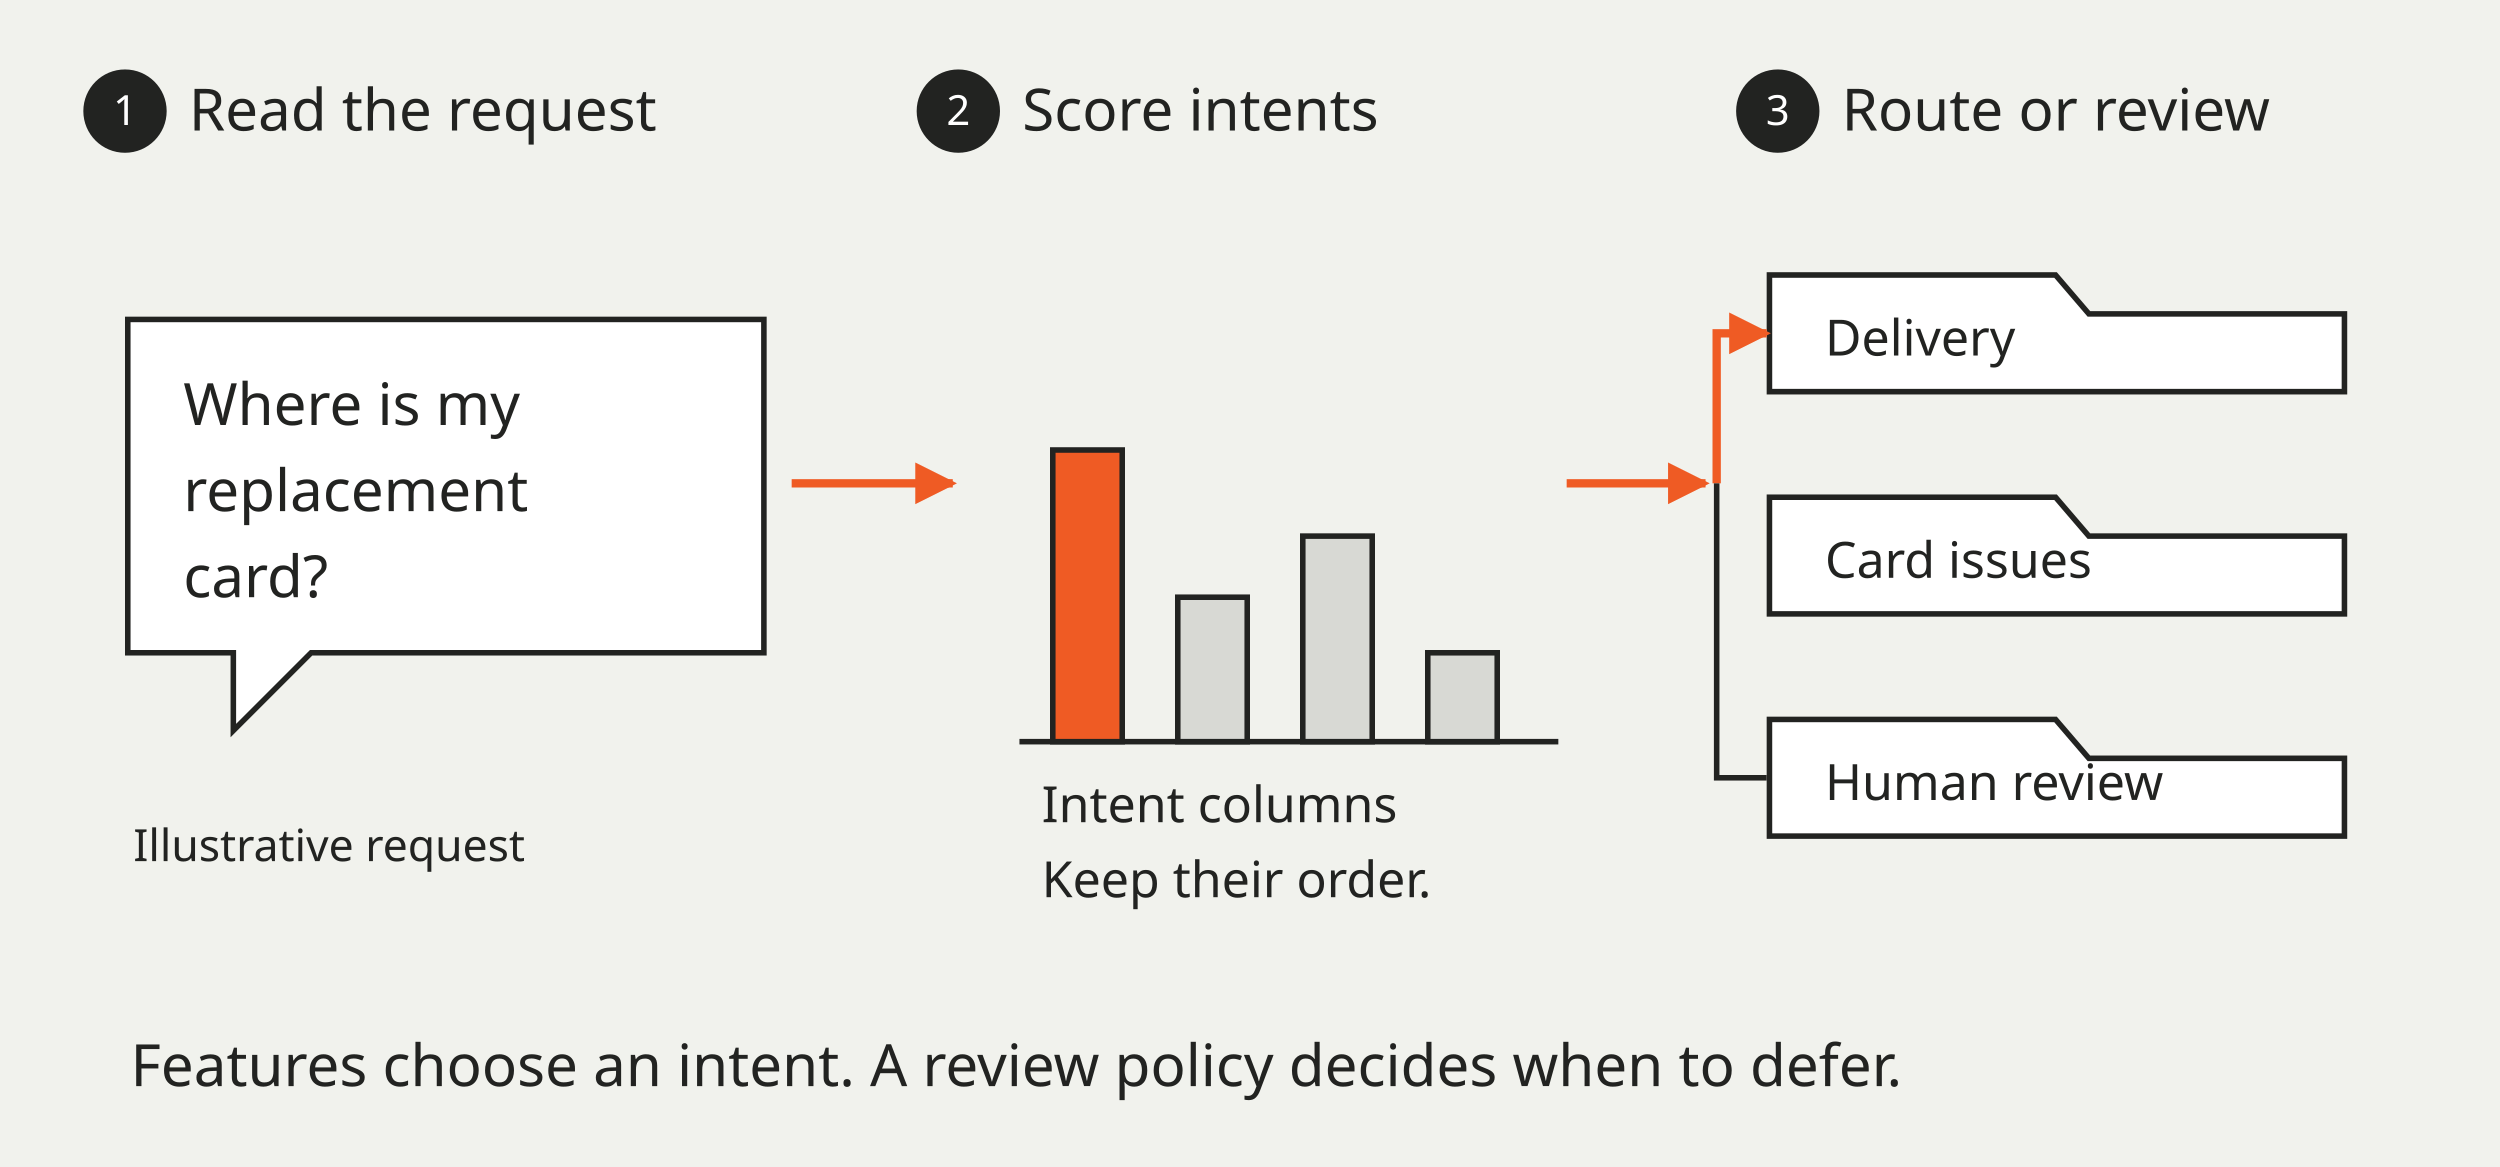
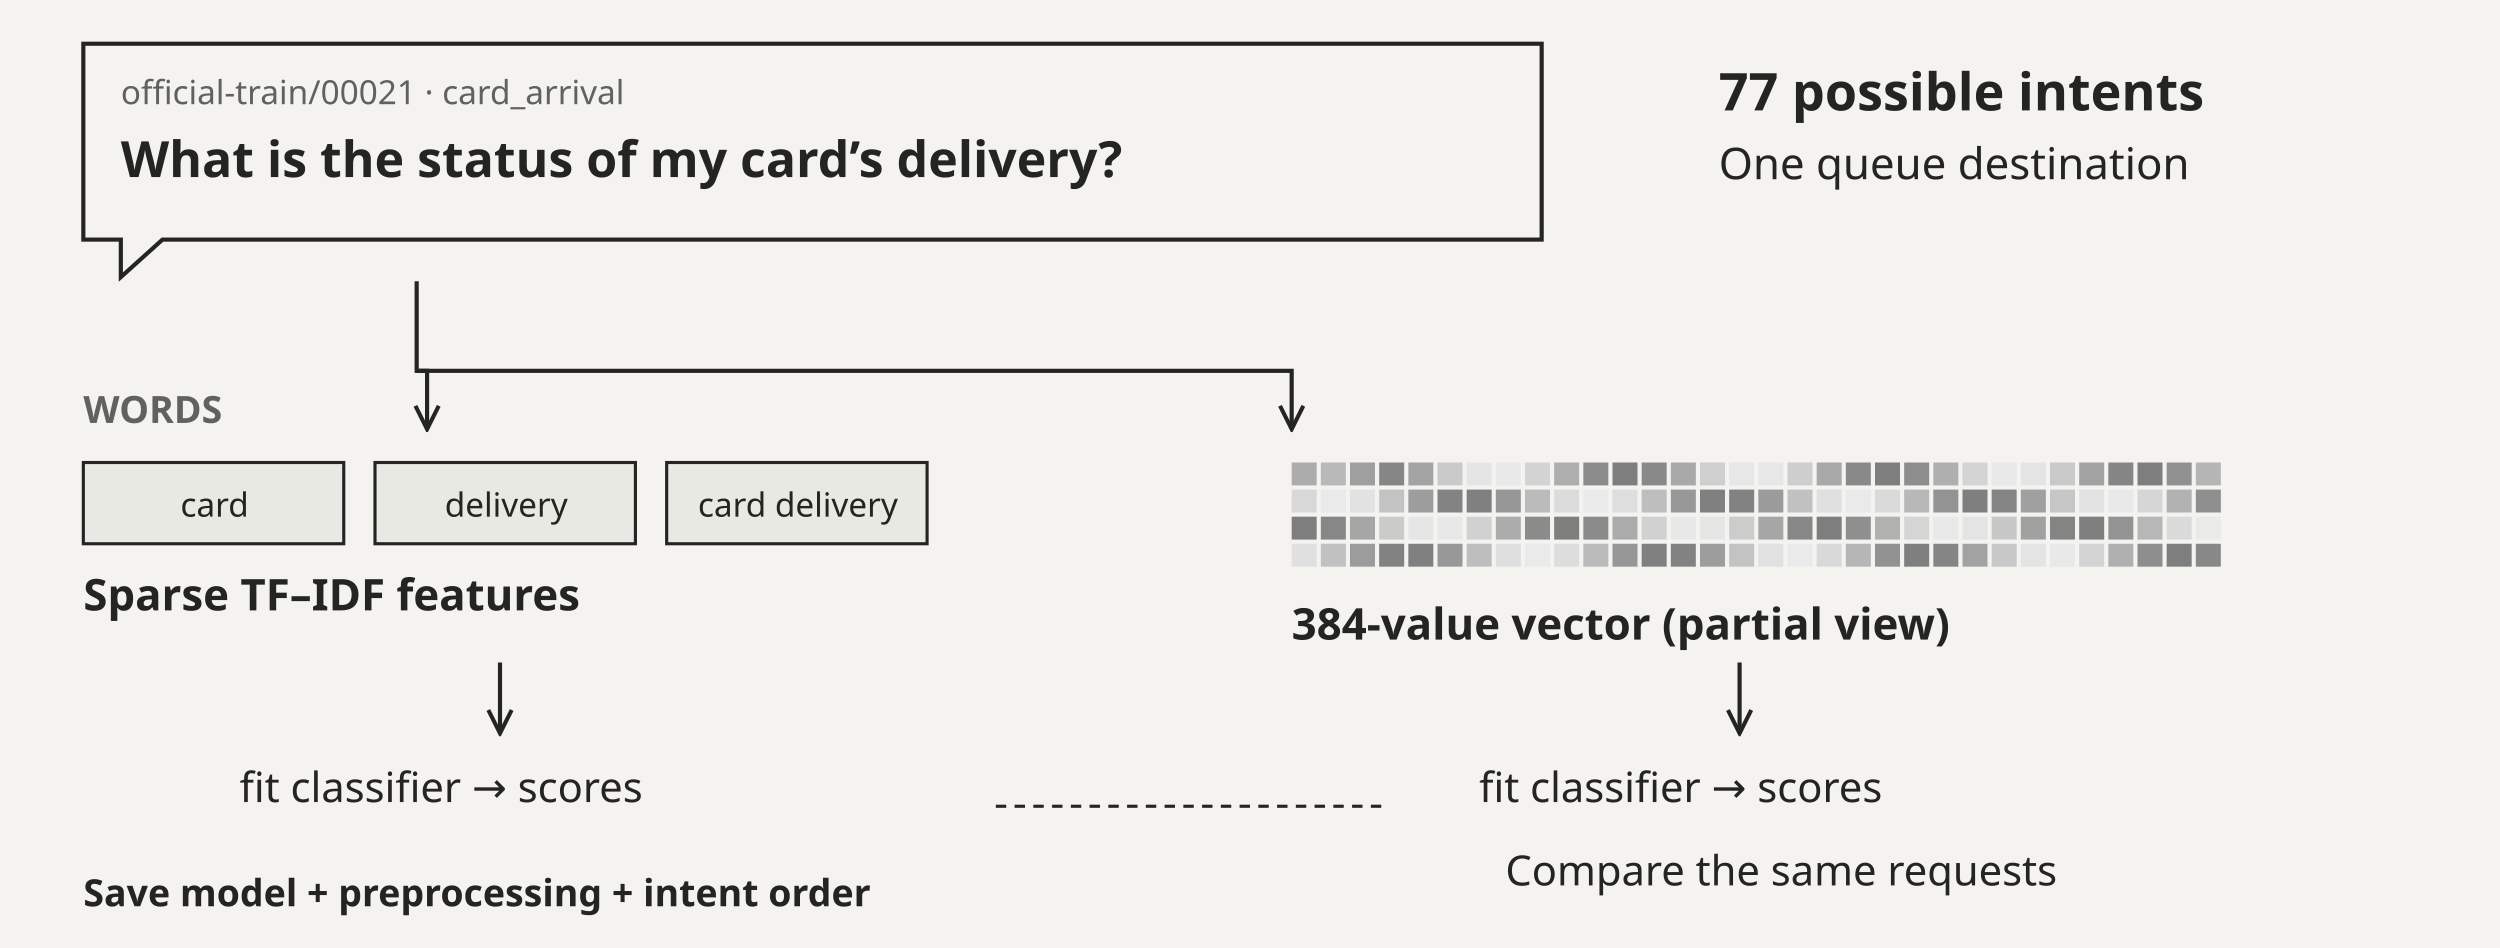
- <svg xmlns="http://www.w3.org/2000/svg" viewBox="0 0 900 420" role="img" aria-labelledby="title desc">
+ <svg xmlns="http://www.w3.org/2000/svg" width="1200" height="455" viewBox="0 0 1200 455" role="img">
  <defs>
-     <marker id="arrow" viewBox="0 0 10 10" refX="9" refY="5" markerWidth="5" markerHeight="5" orient="auto-start-reverse">
-       <path d="M0 0L10 5L0 10Z" fill="#ef5b24" />
+     <marker id="arrow" viewBox="0 0 10 10" refX="9" refY="5" markerWidth="7" markerHeight="7" orient="auto-start-reverse">
+       <path d="M1 1L9 5L1 9" fill="none" stroke="#242522" stroke-width="1.4" />
    </marker>
  </defs>
-   <rect width="900" height="420" fill="#f1f2ed" />
-   <circle cx="45" cy="40" r="14" fill="#222321" stroke="#222321" stroke-width="2" />
-   <text x="45" y="45" font-size="15" fill="#fff" text-anchor="middle" font-family="IBM Plex Mono,sans-serif">1</text>
-   <text x="68" y="47" font-size="21" fill="#222321" text-anchor="start" font-family="IBM Plex Sans,sans-serif">Read the request</text>
-   <circle cx="345" cy="40" r="14" fill="#222321" stroke="#222321" stroke-width="2" />
-   <text x="345" y="45" font-size="15" fill="#fff" text-anchor="middle" font-family="IBM Plex Mono,sans-serif">2</text>
-   <text x="368" y="47" font-size="21" fill="#222321" text-anchor="start" font-family="IBM Plex Sans,sans-serif">Score intents</text>
-   <circle cx="640" cy="40" r="14" fill="#222321" stroke="#222321" stroke-width="2" />
-   <text x="640" y="45" font-size="15" fill="#fff" text-anchor="middle" font-family="IBM Plex Mono,sans-serif">3</text>
-   <text x="663" y="47" font-size="21" fill="#222321" text-anchor="start" font-family="IBM Plex Sans,sans-serif">Route or review</text>
-   <path d="M46 115H275V235H112L84 263V235H46Z" fill="#fff" stroke="#222321" stroke-width="2" />
-   <text x="66" y="153" font-size="21" fill="#222321" text-anchor="start" font-family="IBM Plex Sans,sans-serif">Where is my</text>
-   <text x="66" y="184" font-size="21" fill="#222321" text-anchor="start" font-family="IBM Plex Sans,sans-serif">replacement</text>
-   <text x="66" y="215" font-size="21" fill="#222321" text-anchor="start" font-family="IBM Plex Sans,sans-serif">card?</text>
-   <text x="48" y="310" font-size="16" fill="#222321" text-anchor="start" font-family="IBM Plex Sans,sans-serif">Illustrative request</text>
-   <path d="M285 174H343" fill="none" stroke="#ef5b24" stroke-width="3" marker-end="url(#arrow)" />
-   <path d="M367 267L561 267" fill="none" stroke="#222321" stroke-width="2" />
-   <rect x="379" y="162" width="25" height="105" rx="0" fill="#ef5b24" stroke="#222321" stroke-width="2" />
-   <rect x="424" y="215" width="25" height="52" rx="0" fill="#d8d9d4" stroke="#222321" stroke-width="2" />
-   <rect x="469" y="193" width="25" height="74" rx="0" fill="#d8d9d4" stroke="#222321" stroke-width="2" />
-   <rect x="514" y="235" width="25" height="32" rx="0" fill="#d8d9d4" stroke="#222321" stroke-width="2" />
-   <text x="375" y="296" font-size="18" fill="#222321" text-anchor="start" font-family="IBM Plex Sans,sans-serif">Intent columns</text>
-   <text x="375" y="323" font-size="18" fill="#222321" text-anchor="start" font-family="IBM Plex Sans,sans-serif">Keep their order.</text>
-   <path d="M564 174H614" fill="none" stroke="#ef5b24" stroke-width="3" marker-end="url(#arrow)" />
-   <path d="M637 141H844V113H752L740 99H637Z" fill="#fff" stroke="#222321" stroke-width="2" />
-   <text x="657" y="128" font-size="18" fill="#222321" text-anchor="start" font-family="IBM Plex Sans,sans-serif">Delivery</text>
-   <path d="M637 221H844V193H752L740 179H637Z" fill="#fff" stroke="#222321" stroke-width="2" />
-   <text x="657" y="208" font-size="18" fill="#222321" text-anchor="start" font-family="IBM Plex Sans,sans-serif">Card issues</text>
-   <path d="M637 301H844V273H752L740 259H637Z" fill="#fff" stroke="#222321" stroke-width="2" />
-   <text x="657" y="288" font-size="18" fill="#222321" text-anchor="start" font-family="IBM Plex Sans,sans-serif">Human review</text>
-   <path d="M618 174V120H636" fill="none" stroke="#ef5b24" stroke-width="3" marker-end="url(#arrow)" />
-   <path d="M618 174V280H636" fill="none" stroke="#222321" stroke-width="2" />
-   <text x="47" y="391" font-size="21" fill="#222321" text-anchor="start" font-family="IBM Plex Sans,sans-serif">Features choose an intent. A review policy decides when to defer.</text>
+   <rect width="1200" height="455" fill="#f4f3ef" />
+   <g transform="translate(0,-90)">
+     <path d="M40,111H740V205H78L58,223V205H40Z" fill="#f4f3ef" stroke="#242522" stroke-width="2" />
+     <text x="58" y="140" font-size="16" font-weight="400" fill="#60625d" font-family="IBM Plex Mono" text-anchor="start">official-train/00021 · card_arrival</text>
+     <text x="58" y="175" font-size="24" font-weight="600" fill="#242522" font-family="IBM Plex Sans" text-anchor="start">What is the status of my card’s delivery?</text>
+     <text x="825" y="143" font-size="25" font-weight="600" fill="#242522" font-family="IBM Plex Sans" text-anchor="start">77 possible intents</text>
+     <text x="825" y="176" font-size="21" font-weight="400" fill="#242522" font-family="IBM Plex Sans" text-anchor="start">One queue destination</text>
+     <path d="M200,225V268H205V296" fill="none" stroke="#242522" stroke-width="2" marker-end="url(#arrow)" />
+     <path d="M200,268H620V296" fill="none" stroke="#242522" stroke-width="2" marker-end="url(#arrow)" />
+     <text x="40" y="293" font-size="18" font-weight="600" fill="#60625d" font-family="IBM Plex Sans" text-anchor="start">WORDS</text>
+     <rect x="40" y="312" width="125" height="39" rx="0" fill="#e8e9e3" stroke="#242522" stroke-width="1.5" />
+     <text x="103" y="338" font-size="16" font-weight="400" fill="#242522" font-family="IBM Plex Mono" text-anchor="middle">card</text>
+     <rect x="180" y="312" width="125" height="39" rx="0" fill="#e8e9e3" stroke="#242522" stroke-width="1.5" />
+     <text x="243" y="338" font-size="16" font-weight="400" fill="#242522" font-family="IBM Plex Mono" text-anchor="middle">delivery</text>
+     <rect x="320" y="312" width="125" height="39" rx="0" fill="#e8e9e3" stroke="#242522" stroke-width="1.5" />
+     <text x="383" y="338" font-size="16" font-weight="400" fill="#242522" font-family="IBM Plex Mono" text-anchor="middle">card delivery</text>
+     <text x="40" y="383" font-size="21" font-weight="600" fill="#242522" font-family="IBM Plex Sans" text-anchor="start">Sparse TF–IDF features</text>
+     <rect x="620" y="312" width="12" height="11" rx="0" fill="rgb(172,172,172)" stroke="none" stroke-width="1.5" />
+     <rect x="634" y="312" width="12" height="11" rx="0" fill="rgb(185,185,185)" stroke="none" stroke-width="1.5" />
+     <rect x="648" y="312" width="12" height="11" rx="0" fill="rgb(159,159,159)" stroke="none" stroke-width="1.5" />
+     <rect x="662" y="312" width="12" height="11" rx="0" fill="rgb(134,134,134)" stroke="none" stroke-width="1.5" />
+     <rect x="676" y="312" width="12" height="11" rx="0" fill="rgb(164,164,164)" stroke="none" stroke-width="1.5" />
+     <rect x="690" y="312" width="12" height="11" rx="0" fill="rgb(202,202,202)" stroke="none" stroke-width="1.5" />
+     <rect x="704" y="312" width="12" height="11" rx="0" fill="rgb(229,229,229)" stroke="none" stroke-width="1.5" />
+     <rect x="718" y="312" width="12" height="11" rx="0" fill="rgb(233,233,233)" stroke="none" stroke-width="1.5" />
+     <rect x="732" y="312" width="12" height="11" rx="0" fill="rgb(211,211,211)" stroke="none" stroke-width="1.5" />
+     <rect x="746" y="312" width="12" height="11" rx="0" fill="rgb(174,174,174)" stroke="none" stroke-width="1.5" />
+     <rect x="760" y="312" width="12" height="11" rx="0" fill="rgb(140,140,140)" stroke="none" stroke-width="1.5" />
+     <rect x="774" y="312" width="12" height="11" rx="0" fill="rgb(126,126,126)" stroke="none" stroke-width="1.5" />
+     <rect x="788" y="312" width="12" height="11" rx="0" fill="rgb(137,137,137)" stroke="none" stroke-width="1.5" />
+     <rect x="802" y="312" width="12" height="11" rx="0" fill="rgb(169,169,169)" stroke="none" stroke-width="1.5" />
+     <rect x="816" y="312" width="12" height="11" rx="0" fill="rgb(207,207,207)" stroke="none" stroke-width="1.5" />
+     <rect x="830" y="312" width="12" height="11" rx="0" fill="rgb(231,231,231)" stroke="none" stroke-width="1.5" />
+     <rect x="844" y="312" width="12" height="11" rx="0" fill="rgb(231,231,231)" stroke="none" stroke-width="1.5" />
+     <rect x="858" y="312" width="12" height="11" rx="0" fill="rgb(206,206,206)" stroke="none" stroke-width="1.5" />
+     <rect x="872" y="312" width="12" height="11" rx="0" fill="rgb(168,168,168)" stroke="none" stroke-width="1.5" />
+     <rect x="886" y="312" width="12" height="11" rx="0" fill="rgb(137,137,137)" stroke="none" stroke-width="1.5" />
+     <rect x="900" y="312" width="12" height="11" rx="0" fill="rgb(126,126,126)" stroke="none" stroke-width="1.5" />
+     <rect x="914" y="312" width="12" height="11" rx="0" fill="rgb(141,141,141)" stroke="none" stroke-width="1.5" />
+     <rect x="928" y="312" width="12" height="11" rx="0" fill="rgb(175,175,175)" stroke="none" stroke-width="1.5" />
+     <rect x="942" y="312" width="12" height="11" rx="0" fill="rgb(212,212,212)" stroke="none" stroke-width="1.5" />
+     <rect x="956" y="312" width="12" height="11" rx="0" fill="rgb(233,233,233)" stroke="none" stroke-width="1.5" />
+     <rect x="970" y="312" width="12" height="11" rx="0" fill="rgb(228,228,228)" stroke="none" stroke-width="1.5" />
+     <rect x="984" y="312" width="12" height="11" rx="0" fill="rgb(201,201,201)" stroke="none" stroke-width="1.5" />
+     <rect x="998" y="312" width="12" height="11" rx="0" fill="rgb(163,163,163)" stroke="none" stroke-width="1.5" />
+     <rect x="1012" y="312" width="12" height="11" rx="0" fill="rgb(133,133,133)" stroke="none" stroke-width="1.5" />
+     <rect x="1026" y="312" width="12" height="11" rx="0" fill="rgb(126,126,126)" stroke="none" stroke-width="1.5" />
+     <rect x="1040" y="312" width="12" height="11" rx="0" fill="rgb(145,145,145)" stroke="none" stroke-width="1.5" />
+     <rect x="1054" y="312" width="12" height="11" rx="0" fill="rgb(181,181,181)" stroke="none" stroke-width="1.5" />
+     <rect x="620" y="325" width="12" height="11" rx="0" fill="rgb(216,216,216)" stroke="none" stroke-width="1.5" />
+     <rect x="634" y="325" width="12" height="11" rx="0" fill="rgb(234,234,234)" stroke="none" stroke-width="1.5" />
+     <rect x="648" y="325" width="12" height="11" rx="0" fill="rgb(226,226,226)" stroke="none" stroke-width="1.5" />
+     <rect x="662" y="325" width="12" height="11" rx="0" fill="rgb(195,195,195)" stroke="none" stroke-width="1.5" />
+     <rect x="676" y="325" width="12" height="11" rx="0" fill="rgb(157,157,157)" stroke="none" stroke-width="1.5" />
+     <rect x="690" y="325" width="12" height="11" rx="0" fill="rgb(131,131,131)" stroke="none" stroke-width="1.5" />
+     <rect x="704" y="325" width="12" height="11" rx="0" fill="rgb(128,128,128)" stroke="none" stroke-width="1.5" />
+     <rect x="718" y="325" width="12" height="11" rx="0" fill="rgb(150,150,150)" stroke="none" stroke-width="1.5" />
+     <rect x="732" y="325" width="12" height="11" rx="0" fill="rgb(187,187,187)" stroke="none" stroke-width="1.5" />
+     <rect x="746" y="325" width="12" height="11" rx="0" fill="rgb(220,220,220)" stroke="none" stroke-width="1.5" />
+     <rect x="760" y="325" width="12" height="11" rx="0" fill="rgb(234,234,234)" stroke="none" stroke-width="1.5" />
+     <rect x="774" y="325" width="12" height="11" rx="0" fill="rgb(222,222,222)" stroke="none" stroke-width="1.5" />
+     <rect x="788" y="325" width="12" height="11" rx="0" fill="rgb(190,190,190)" stroke="none" stroke-width="1.5" />
+     <rect x="802" y="325" width="12" height="11" rx="0" fill="rgb(152,152,152)" stroke="none" stroke-width="1.5" />
+     <rect x="816" y="325" width="12" height="11" rx="0" fill="rgb(128,128,128)" stroke="none" stroke-width="1.5" />
+     <rect x="830" y="325" width="12" height="11" rx="0" fill="rgb(130,130,130)" stroke="none" stroke-width="1.5" />
+     <rect x="844" y="325" width="12" height="11" rx="0" fill="rgb(155,155,155)" stroke="none" stroke-width="1.5" />
+     <rect x="858" y="325" width="12" height="11" rx="0" fill="rgb(193,193,193)" stroke="none" stroke-width="1.5" />
+     <rect x="872" y="325" width="12" height="11" rx="0" fill="rgb(224,224,224)" stroke="none" stroke-width="1.5" />
+     <rect x="886" y="325" width="12" height="11" rx="0" fill="rgb(234,234,234)" stroke="none" stroke-width="1.5" />
+     <rect x="900" y="325" width="12" height="11" rx="0" fill="rgb(218,218,218)" stroke="none" stroke-width="1.5" />
+     <rect x="914" y="325" width="12" height="11" rx="0" fill="rgb(184,184,184)" stroke="none" stroke-width="1.5" />
+     <rect x="928" y="325" width="12" height="11" rx="0" fill="rgb(147,147,147)" stroke="none" stroke-width="1.5" />
+     <rect x="942" y="325" width="12" height="11" rx="0" fill="rgb(127,127,127)" stroke="none" stroke-width="1.5" />
+     <rect x="956" y="325" width="12" height="11" rx="0" fill="rgb(132,132,132)" stroke="none" stroke-width="1.5" />
+     <rect x="970" y="325" width="12" height="11" rx="0" fill="rgb(160,160,160)" stroke="none" stroke-width="1.5" />
+     <rect x="984" y="325" width="12" height="11" rx="0" fill="rgb(198,198,198)" stroke="none" stroke-width="1.5" />
+     <rect x="998" y="325" width="12" height="11" rx="0" fill="rgb(227,227,227)" stroke="none" stroke-width="1.5" />
+     <rect x="1012" y="325" width="12" height="11" rx="0" fill="rgb(233,233,233)" stroke="none" stroke-width="1.5" />
+     <rect x="1026" y="325" width="12" height="11" rx="0" fill="rgb(214,214,214)" stroke="none" stroke-width="1.5" />
+     <rect x="1040" y="325" width="12" height="11" rx="0" fill="rgb(178,178,178)" stroke="none" stroke-width="1.5" />
+     <rect x="1054" y="325" width="12" height="11" rx="0" fill="rgb(143,143,143)" stroke="none" stroke-width="1.5" />
+     <rect x="620" y="338" width="12" height="11" rx="0" fill="rgb(126,126,126)" stroke="none" stroke-width="1.5" />
+     <rect x="634" y="338" width="12" height="11" rx="0" fill="rgb(135,135,135)" stroke="none" stroke-width="1.5" />
+     <rect x="648" y="338" width="12" height="11" rx="0" fill="rgb(166,166,166)" stroke="none" stroke-width="1.5" />
+     <rect x="662" y="338" width="12" height="11" rx="0" fill="rgb(203,203,203)" stroke="none" stroke-width="1.5" />
+     <rect x="676" y="338" width="12" height="11" rx="0" fill="rgb(230,230,230)" stroke="none" stroke-width="1.5" />
+     <rect x="690" y="338" width="12" height="11" rx="0" fill="rgb(232,232,232)" stroke="none" stroke-width="1.5" />
+     <rect x="704" y="338" width="12" height="11" rx="0" fill="rgb(209,209,209)" stroke="none" stroke-width="1.5" />
+     <rect x="718" y="338" width="12" height="11" rx="0" fill="rgb(172,172,172)" stroke="none" stroke-width="1.5" />
+     <rect x="732" y="338" width="12" height="11" rx="0" fill="rgb(139,139,139)" stroke="none" stroke-width="1.5" />
+     <rect x="746" y="338" width="12" height="11" rx="0" fill="rgb(126,126,126)" stroke="none" stroke-width="1.5" />
+     <rect x="760" y="338" width="12" height="11" rx="0" fill="rgb(139,139,139)" stroke="none" stroke-width="1.5" />
+     <rect x="774" y="338" width="12" height="11" rx="0" fill="rgb(171,171,171)" stroke="none" stroke-width="1.5" />
+     <rect x="788" y="338" width="12" height="11" rx="0" fill="rgb(209,209,209)" stroke="none" stroke-width="1.5" />
+     <rect x="802" y="338" width="12" height="11" rx="0" fill="rgb(232,232,232)" stroke="none" stroke-width="1.5" />
+     <rect x="816" y="338" width="12" height="11" rx="0" fill="rgb(230,230,230)" stroke="none" stroke-width="1.5" />
+     <rect x="830" y="338" width="12" height="11" rx="0" fill="rgb(204,204,204)" stroke="none" stroke-width="1.5" />
+     <rect x="844" y="338" width="12" height="11" rx="0" fill="rgb(166,166,166)" stroke="none" stroke-width="1.5" />
+     <rect x="858" y="338" width="12" height="11" rx="0" fill="rgb(135,135,135)" stroke="none" stroke-width="1.5" />
+     <rect x="872" y="338" width="12" height="11" rx="0" fill="rgb(126,126,126)" stroke="none" stroke-width="1.5" />
+     <rect x="886" y="338" width="12" height="11" rx="0" fill="rgb(143,143,143)" stroke="none" stroke-width="1.5" />
+     <rect x="900" y="338" width="12" height="11" rx="0" fill="rgb(177,177,177)" stroke="none" stroke-width="1.5" />
+     <rect x="914" y="338" width="12" height="11" rx="0" fill="rgb(213,213,213)" stroke="none" stroke-width="1.5" />
+     <rect x="928" y="338" width="12" height="11" rx="0" fill="rgb(233,233,233)" stroke="none" stroke-width="1.5" />
+     <rect x="942" y="338" width="12" height="11" rx="0" fill="rgb(228,228,228)" stroke="none" stroke-width="1.5" />
+     <rect x="956" y="338" width="12" height="11" rx="0" fill="rgb(199,199,199)" stroke="none" stroke-width="1.5" />
+     <rect x="970" y="338" width="12" height="11" rx="0" fill="rgb(161,161,161)" stroke="none" stroke-width="1.5" />
+     <rect x="984" y="338" width="12" height="11" rx="0" fill="rgb(132,132,132)" stroke="none" stroke-width="1.5" />
+     <rect x="998" y="338" width="12" height="11" rx="0" fill="rgb(127,127,127)" stroke="none" stroke-width="1.5" />
+     <rect x="1012" y="338" width="12" height="11" rx="0" fill="rgb(147,147,147)" stroke="none" stroke-width="1.5" />
+     <rect x="1026" y="338" width="12" height="11" rx="0" fill="rgb(183,183,183)" stroke="none" stroke-width="1.5" />
+     <rect x="1040" y="338" width="12" height="11" rx="0" fill="rgb(218,218,218)" stroke="none" stroke-width="1.5" />
+     <rect x="1054" y="338" width="12" height="11" rx="0" fill="rgb(234,234,234)" stroke="none" stroke-width="1.5" />
+     <rect x="620" y="351" width="12" height="11" rx="0" fill="rgb(224,224,224)" stroke="none" stroke-width="1.5" />
+     <rect x="634" y="351" width="12" height="11" rx="0" fill="rgb(193,193,193)" stroke="none" stroke-width="1.5" />
+     <rect x="648" y="351" width="12" height="11" rx="0" fill="rgb(156,156,156)" stroke="none" stroke-width="1.5" />
+     <rect x="662" y="351" width="12" height="11" rx="0" fill="rgb(130,130,130)" stroke="none" stroke-width="1.5" />
+     <rect x="676" y="351" width="12" height="11" rx="0" fill="rgb(128,128,128)" stroke="none" stroke-width="1.5" />
+     <rect x="690" y="351" width="12" height="11" rx="0" fill="rgb(152,152,152)" stroke="none" stroke-width="1.5" />
+     <rect x="704" y="351" width="12" height="11" rx="0" fill="rgb(189,189,189)" stroke="none" stroke-width="1.5" />
+     <rect x="718" y="351" width="12" height="11" rx="0" fill="rgb(222,222,222)" stroke="none" stroke-width="1.5" />
+     <rect x="732" y="351" width="12" height="11" rx="0" fill="rgb(234,234,234)" stroke="none" stroke-width="1.5" />
+     <rect x="746" y="351" width="12" height="11" rx="0" fill="rgb(221,221,221)" stroke="none" stroke-width="1.5" />
+     <rect x="760" y="351" width="12" height="11" rx="0" fill="rgb(187,187,187)" stroke="none" stroke-width="1.5" />
+     <rect x="774" y="351" width="12" height="11" rx="0" fill="rgb(151,151,151)" stroke="none" stroke-width="1.5" />
+     <rect x="788" y="351" width="12" height="11" rx="0" fill="rgb(128,128,128)" stroke="none" stroke-width="1.5" />
+     <rect x="802" y="351" width="12" height="11" rx="0" fill="rgb(130,130,130)" stroke="none" stroke-width="1.5" />
+     <rect x="816" y="351" width="12" height="11" rx="0" fill="rgb(157,157,157)" stroke="none" stroke-width="1.5" />
+     <rect x="830" y="351" width="12" height="11" rx="0" fill="rgb(195,195,195)" stroke="none" stroke-width="1.5" />
+     <rect x="844" y="351" width="12" height="11" rx="0" fill="rgb(225,225,225)" stroke="none" stroke-width="1.5" />
+     <rect x="858" y="351" width="12" height="11" rx="0" fill="rgb(234,234,234)" stroke="none" stroke-width="1.5" />
+     <rect x="872" y="351" width="12" height="11" rx="0" fill="rgb(217,217,217)" stroke="none" stroke-width="1.5" />
+     <rect x="886" y="351" width="12" height="11" rx="0" fill="rgb(182,182,182)" stroke="none" stroke-width="1.5" />
+     <rect x="900" y="351" width="12" height="11" rx="0" fill="rgb(146,146,146)" stroke="none" stroke-width="1.5" />
+     <rect x="914" y="351" width="12" height="11" rx="0" fill="rgb(127,127,127)" stroke="none" stroke-width="1.5" />
+     <rect x="928" y="351" width="12" height="11" rx="0" fill="rgb(133,133,133)" stroke="none" stroke-width="1.5" />
+     <rect x="942" y="351" width="12" height="11" rx="0" fill="rgb(162,162,162)" stroke="none" stroke-width="1.5" />
+     <rect x="956" y="351" width="12" height="11" rx="0" fill="rgb(200,200,200)" stroke="none" stroke-width="1.5" />
+     <rect x="970" y="351" width="12" height="11" rx="0" fill="rgb(228,228,228)" stroke="none" stroke-width="1.5" />
+     <rect x="984" y="351" width="12" height="11" rx="0" fill="rgb(233,233,233)" stroke="none" stroke-width="1.5" />
+     <rect x="998" y="351" width="12" height="11" rx="0" fill="rgb(212,212,212)" stroke="none" stroke-width="1.5" />
+     <rect x="1012" y="351" width="12" height="11" rx="0" fill="rgb(176,176,176)" stroke="none" stroke-width="1.5" />
+     <rect x="1026" y="351" width="12" height="11" rx="0" fill="rgb(142,142,142)" stroke="none" stroke-width="1.5" />
+     <rect x="1040" y="351" width="12" height="11" rx="0" fill="rgb(126,126,126)" stroke="none" stroke-width="1.5" />
+     <rect x="1054" y="351" width="12" height="11" rx="0" fill="rgb(136,136,136)" stroke="none" stroke-width="1.5" />
+     <text x="620" y="397" font-size="21" font-weight="600" fill="#242522" font-family="IBM Plex Sans" text-anchor="start">384-value vector (partial view)</text>
+     <path d="M240,408L240,442" fill="none" stroke="#242522" stroke-width="2" marker-end="url(#arrow)" />
+     <path d="M835,408L835,442" fill="none" stroke="#242522" stroke-width="2" marker-end="url(#arrow)" />
+     <text x="115" y="475" font-size="20" font-weight="400" fill="#242522" font-family="IBM Plex Mono" text-anchor="start">fit classifier → scores</text>
+     <text x="710" y="475" font-size="20" font-weight="400" fill="#242522" font-family="IBM Plex Mono" text-anchor="start">fit classifier → scores</text>
+     <path d="M478,477L666,477" fill="none" stroke="#242522" stroke-width="1.5" stroke-dasharray="5 4" />
+     <text x="855" y="515" font-size="20" font-weight="400" fill="#242522" font-family="IBM Plex Sans" text-anchor="middle">Compare the same requests</text>
+     <text x="40" y="525" font-size="18" font-weight="600" fill="#242522" font-family="IBM Plex Sans" text-anchor="start">Save model + preprocessing + intent order</text>
+   </g>
</svg>
